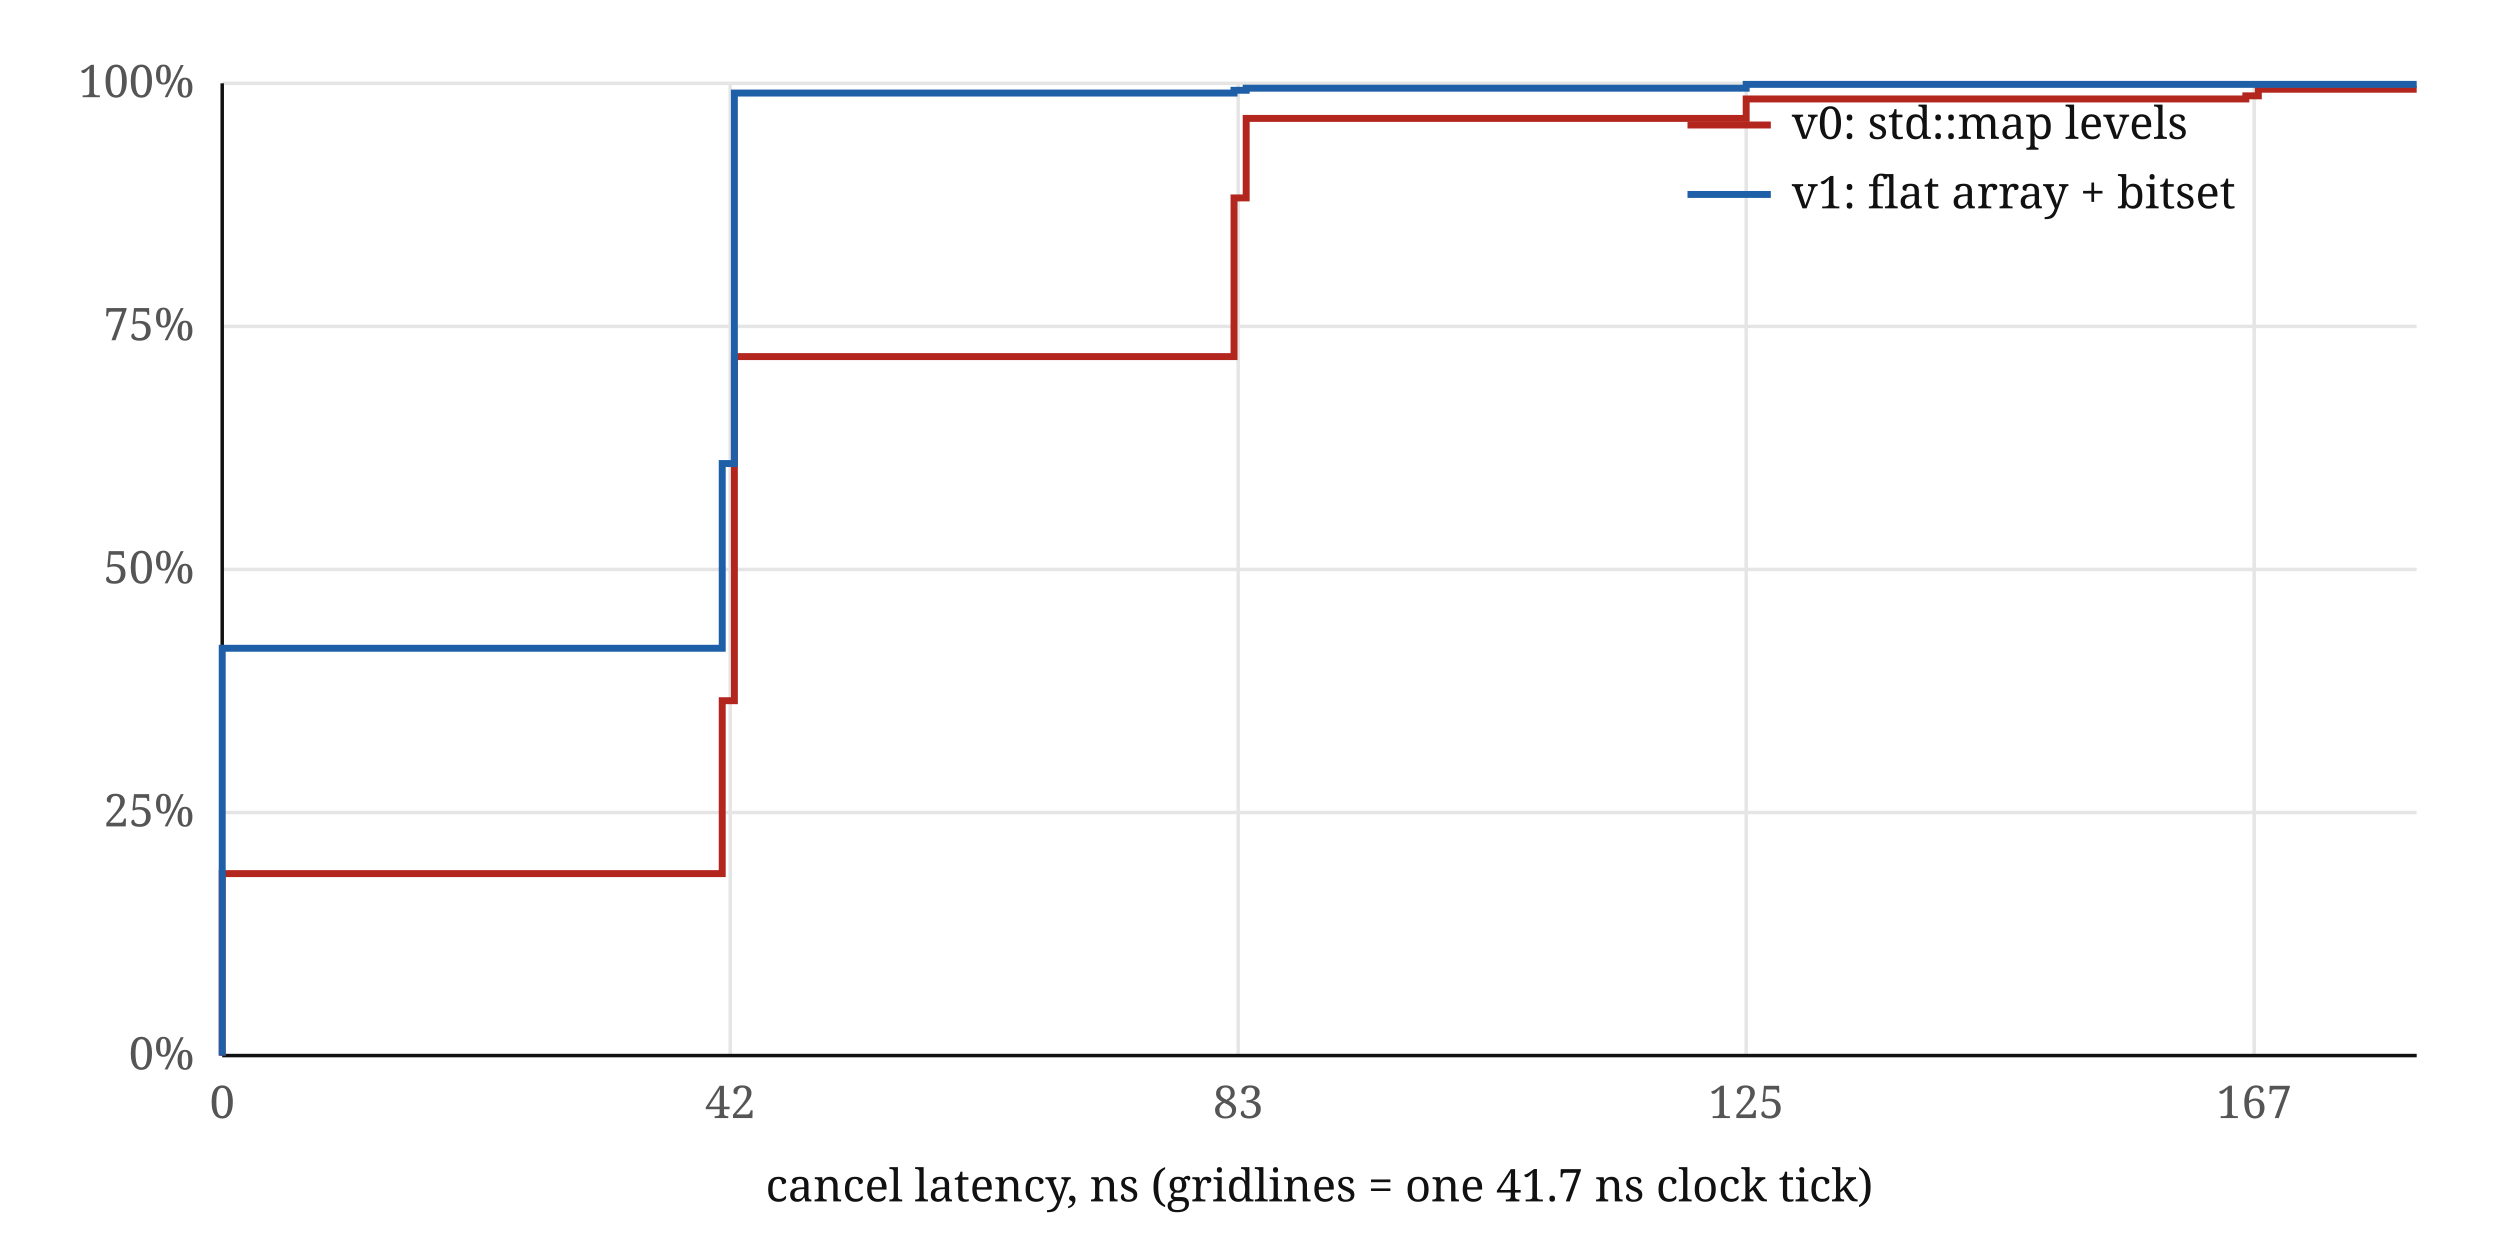
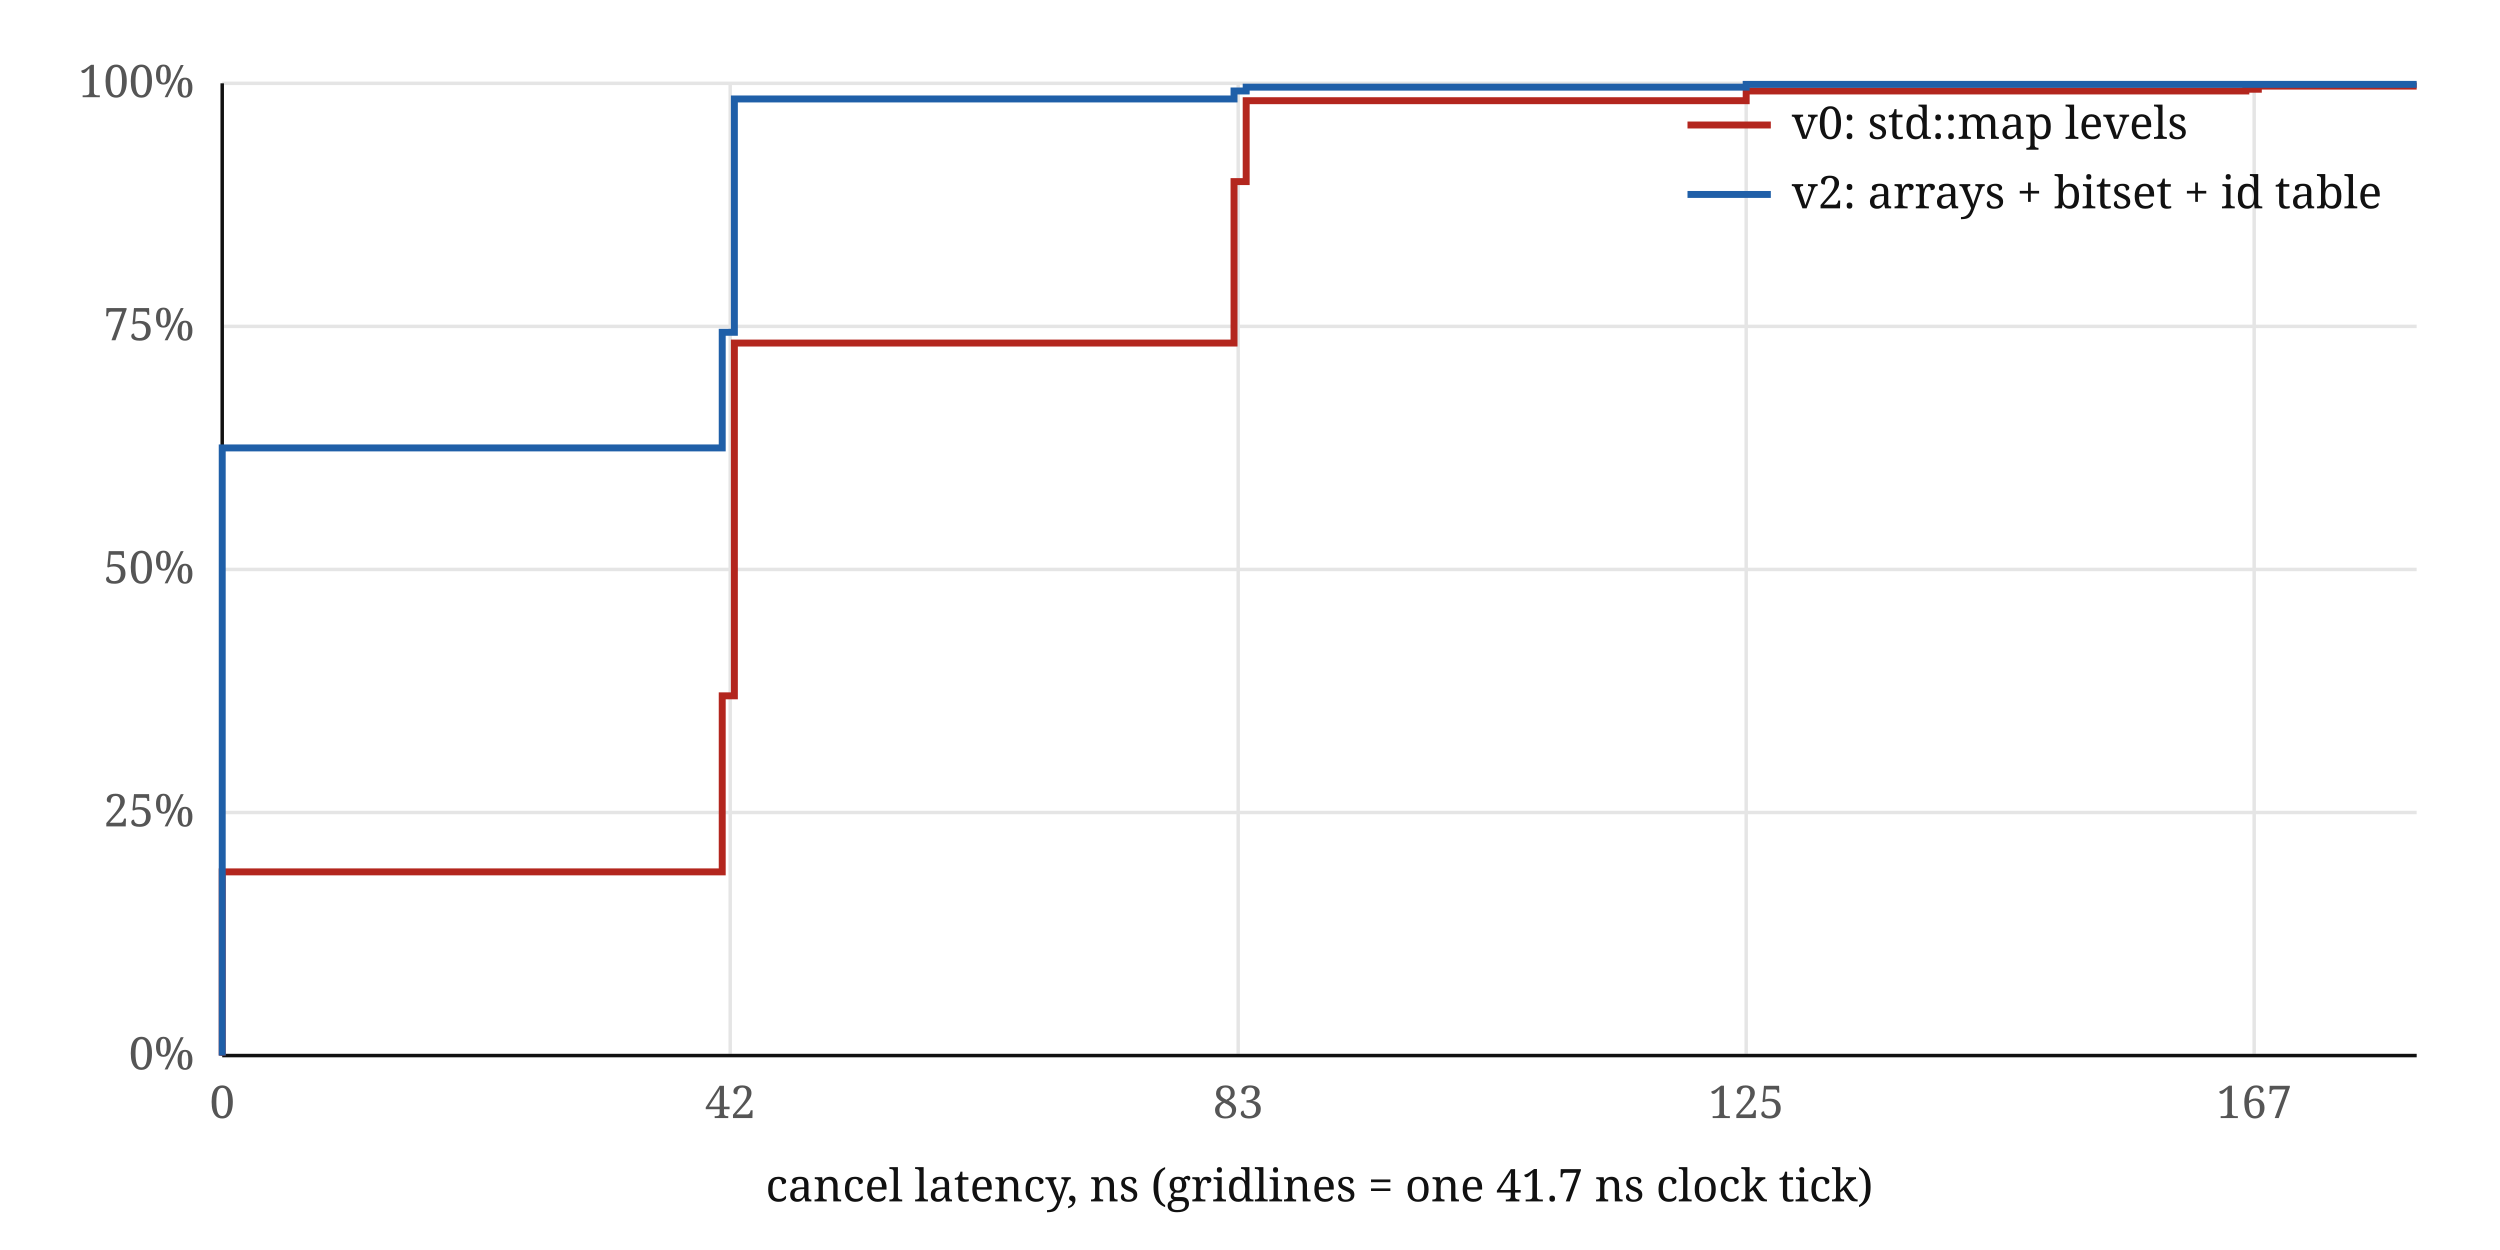
<svg xmlns="http://www.w3.org/2000/svg" viewBox="0 0 720 360" role="img" aria-labelledby="t d" font-family="Charter, 'Bitstream Charter', Cambria, serif" font-size="13">
  <style>.bg{fill:#fff}.ax{stroke:#111;stroke-width:1}.grid{stroke:#e5e5e5;stroke-width:1}.txt{fill:#111}.mut{fill:#555}.s0{stroke:#B3261E}.s1{stroke:#1F5FA8}.line{fill:none;stroke-width:2}@media (prefers-color-scheme: dark){.bg{fill:#111}.ax{stroke:#e8e8e8}.grid{stroke:#2a2a2a}.txt{fill:#e8e8e8}.mut{fill:#aaa}.s0{stroke:#F2857C}.s1{stroke:#7DB2F0}}</style>
  <rect class="bg" width="720" height="360" />
  <line class="grid" x1="64.0" y1="24" x2="64.0" y2="304" />
  <text class="mut" x="64.0" y="322" text-anchor="middle">0</text>
  <line class="grid" x1="210.3" y1="24" x2="210.3" y2="304" />
  <text class="mut" x="210.3" y="322" text-anchor="middle">42</text>
  <line class="grid" x1="356.6" y1="24" x2="356.6" y2="304" />
  <text class="mut" x="356.6" y="322" text-anchor="middle">83</text>
  <line class="grid" x1="502.9" y1="24" x2="502.9" y2="304" />
  <text class="mut" x="502.9" y="322" text-anchor="middle">125</text>
  <line class="grid" x1="649.2" y1="24" x2="649.2" y2="304" />
  <text class="mut" x="649.2" y="322" text-anchor="middle">167</text>
  <line class="grid" x1="64" y1="304.0" x2="696" y2="304.0" />
  <text class="mut" x="56" y="308.0" text-anchor="end">0%</text>
  <line class="grid" x1="64" y1="234.0" x2="696" y2="234.0" />
  <text class="mut" x="56" y="238.0" text-anchor="end">25%</text>
  <line class="grid" x1="64" y1="164.0" x2="696" y2="164.0" />
  <text class="mut" x="56" y="168.0" text-anchor="end">50%</text>
  <line class="grid" x1="64" y1="94.0" x2="696" y2="94.0" />
  <text class="mut" x="56" y="98.0" text-anchor="end">75%</text>
  <line class="grid" x1="64" y1="24.0" x2="696" y2="24.0" />
  <text class="mut" x="56" y="28.0" text-anchor="end">100%</text>
  <line class="ax" x1="64" y1="304" x2="696" y2="304" />
  <line class="ax" x1="64" y1="24" x2="64" y2="304" />
  <text class="txt" x="380" y="346" text-anchor="middle">cancel latency, ns (gridlines = one 41.7 ns clock tick)</text>
-   <path class="line s0" d="M64.0,304.0H64.0V251.6H208.0V201.8H211.5V102.7H355.4V57.0H358.9V34.1H502.9V28.5H646.8V27.6H650.4V25.7H696.0" />
+   <path class="line s0" d="M64.0,304.0H64.0V251.1H208.0V200.4H211.5V98.8H355.4V52.3H358.9V29.0H502.9V26.2H646.8V25.7H650.4V24.8H696.0" />
  <line class="line s0" x1="486" y1="36" x2="510" y2="36" />
  <text class="txt" x="516" y="40">v0: std::map levels</text>
-   <path class="line s1" d="M64.0,304.0H64.0V186.7H208.0V133.5H211.5V26.8H355.4V26.0H358.9V25.4H502.9V24.3H696.0" />
+   <path class="line s1" d="M64.0,304.0H64.0V129.0H208.0V95.7H211.5V28.5H355.4V26.2H358.9V25.1H502.9V24.3H696.0" />
  <line class="line s1" x1="486" y1="56" x2="510" y2="56" />
-   <text class="txt" x="516" y="60">v1: flat array + bitset</text>
+   <text class="txt" x="516" y="60">v2: arrays + bitset + id table</text>
</svg>
